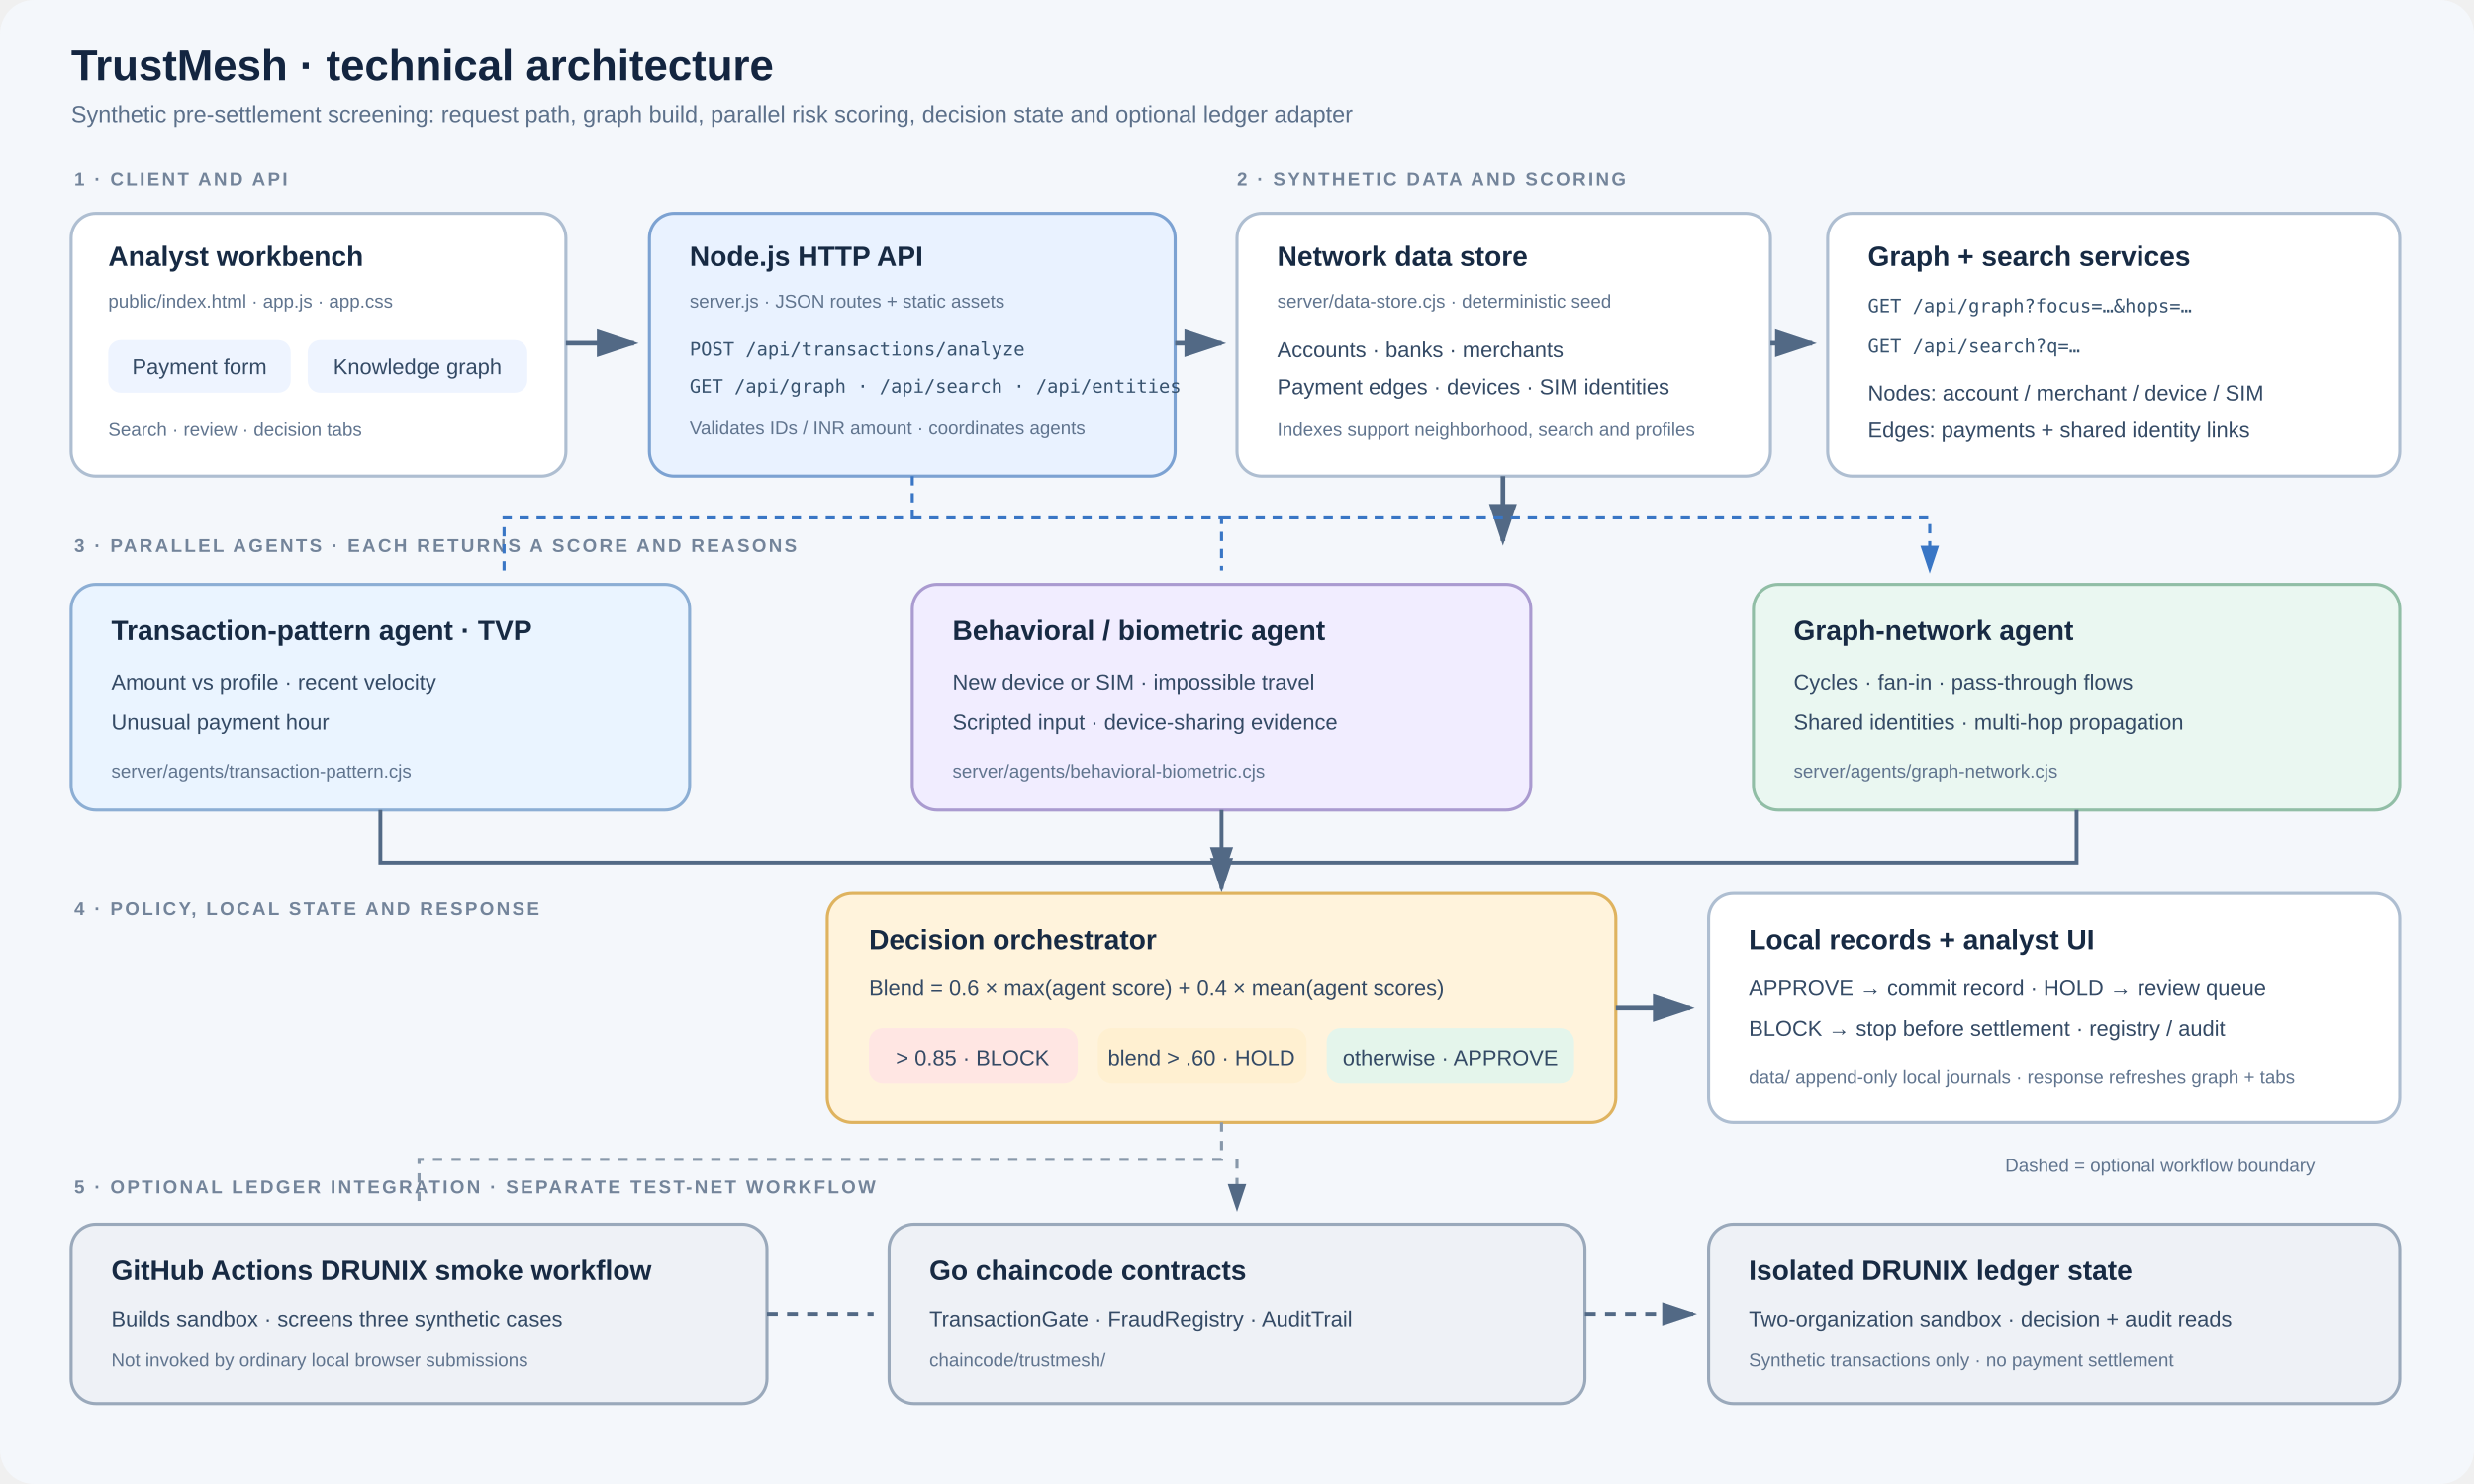
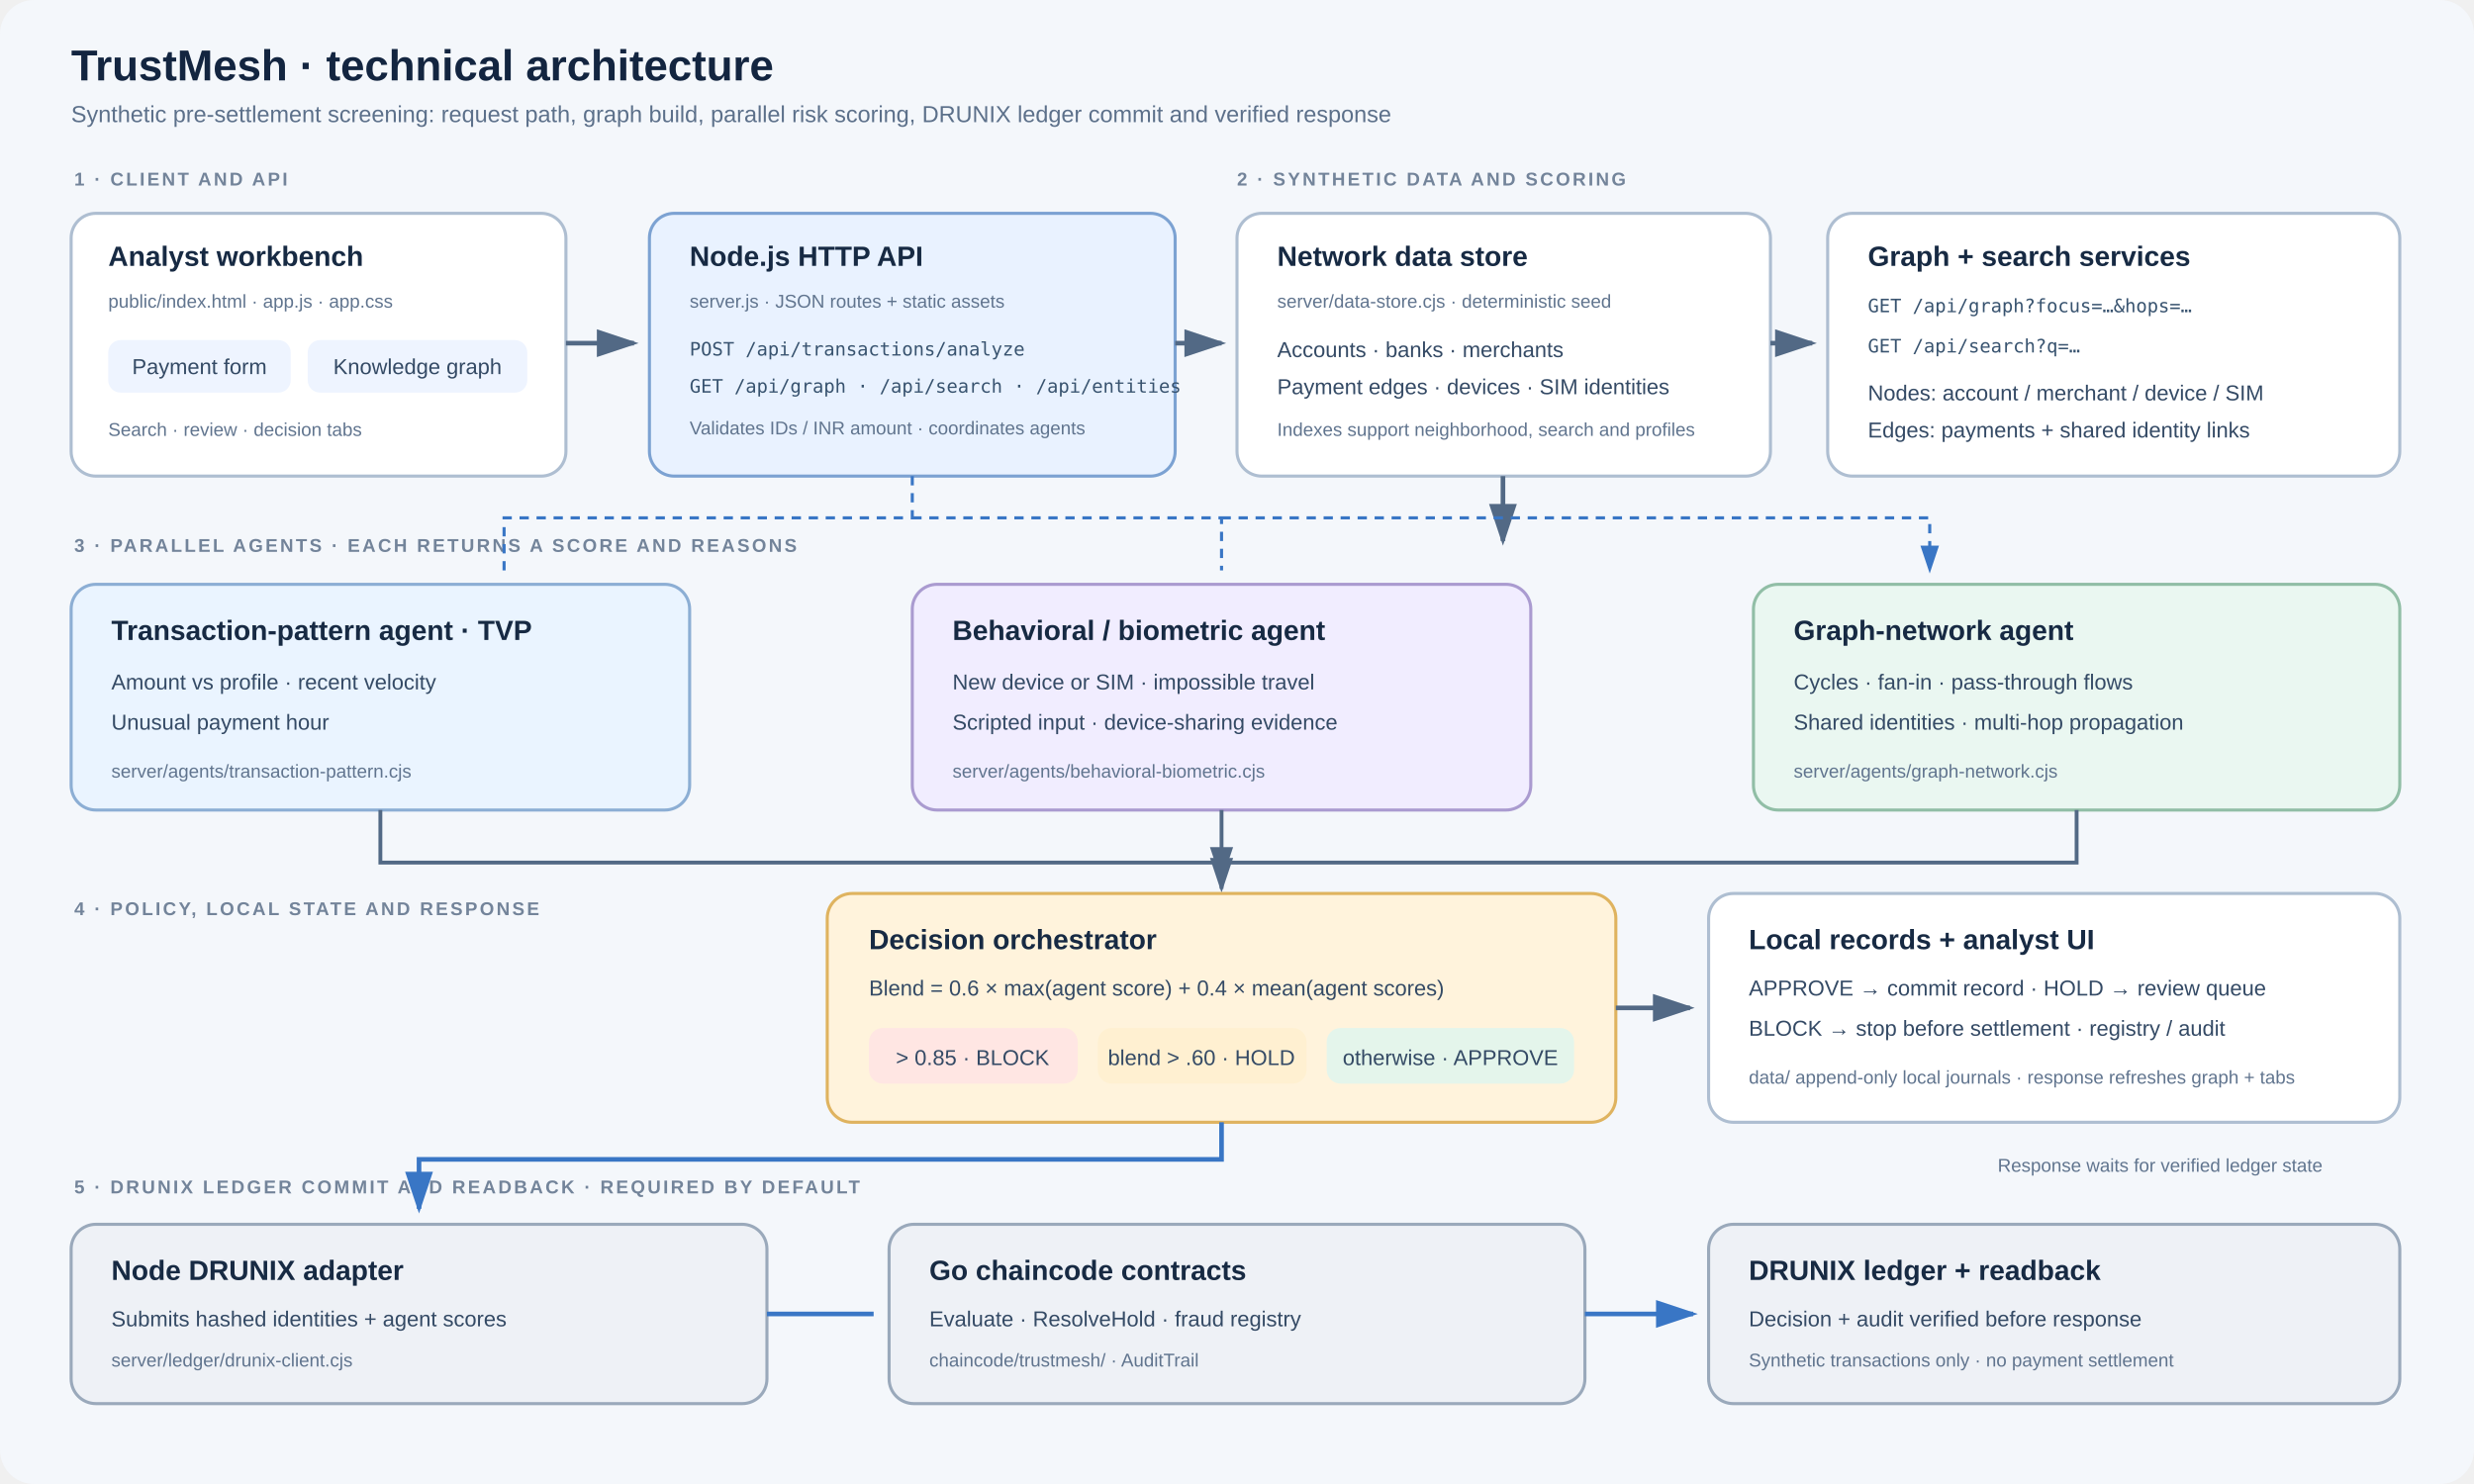
<svg xmlns="http://www.w3.org/2000/svg" viewBox="0 0 1600 960" role="img" aria-labelledby="title desc">
  <defs>
    <marker id="arrow" markerWidth="10" markerHeight="10" refX="8" refY="3" orient="auto">
      <path d="M0 0L9 3L0 6Z" fill="#526985" />
    </marker>
    <marker id="blueArrow" markerWidth="10" markerHeight="10" refX="8" refY="3" orient="auto">
      <path d="M0 0L9 3L0 6Z" fill="#3976c5" />
    </marker>
    <style>
    .title{font:700 28px 'Segoe UI',Arial,sans-serif;fill:#132540}.subtitle{font:15px 'Segoe UI',Arial,sans-serif;fill:#5c708a}
    .lane{font:700 12px 'Segoe UI',Arial,sans-serif;letter-spacing:1.5px;fill:#73849a}
    .head{font:700 18px 'Segoe UI',Arial,sans-serif;fill:#172a43}.body{font:14px 'Segoe UI',Arial,sans-serif;fill:#344a65}.small{font:12px 'Segoe UI',Arial,sans-serif;fill:#60748e}.mono{font:12px 'Cascadia Code',Consolas,monospace;fill:#38536f}
  </style>
  </defs>
  <rect width="1600" height="960" rx="22" fill="#f4f7fb" />
  <text x="46" y="52" class="title">TrustMesh · technical architecture</text>
-   <text x="46" y="79" class="subtitle">Synthetic pre-settlement screening: request path, graph build, parallel risk scoring, decision state and optional ledger adapter</text>
+   <text x="46" y="79" class="subtitle">Synthetic pre-settlement screening: request path, graph build, parallel risk scoring, DRUNIX ledger commit and verified response</text>
  <text x="48" y="120" class="lane">1 · CLIENT AND API</text>
  <rect x="46" y="138" width="320" height="170" rx="16" fill="#fff" stroke="#aebed1" stroke-width="2" />
  <text x="70" y="172" class="head">Analyst workbench</text>
  <text x="70" y="199" class="small">public/index.html · app.js · app.css</text>
  <rect x="70" y="220" width="118" height="34" rx="8" fill="#eef4ff" />
  <text x="129" y="242" text-anchor="middle" class="body">Payment form</text>
  <rect x="199" y="220" width="142" height="34" rx="8" fill="#eef4ff" />
  <text x="270" y="242" text-anchor="middle" class="body">Knowledge graph</text>
  <text x="70" y="282" class="small">Search · review · decision tabs</text>
  <rect x="420" y="138" width="340" height="170" rx="16" fill="#e9f2ff" stroke="#7ca2d2" stroke-width="2" />
  <text x="446" y="172" class="head">Node.js HTTP API</text>
  <text x="446" y="199" class="small">server.js · JSON routes + static assets</text>
  <text x="446" y="230" class="mono">POST /api/transactions/analyze</text>
  <text x="446" y="254" class="mono">GET /api/graph · /api/search · /api/entities</text>
  <text x="446" y="281" class="small">Validates IDs / INR amount · coordinates agents</text>
  <path d="M366 222H410" stroke="#526985" stroke-width="3" marker-end="url(#arrow)" />
  <text x="800" y="120" class="lane">2 · SYNTHETIC DATA AND SCORING</text>
  <rect x="800" y="138" width="345" height="170" rx="16" fill="#fff" stroke="#aebed1" stroke-width="2" />
  <text x="826" y="172" class="head">Network data store</text>
  <text x="826" y="199" class="small">server/data-store.cjs · deterministic seed</text>
  <text x="826" y="231" class="body">Accounts · banks · merchants</text>
  <text x="826" y="255" class="body">Payment edges · devices · SIM identities</text>
  <text x="826" y="282" class="small">Indexes support neighborhood, search and profiles</text>
  <path d="M760 222H790" stroke="#526985" stroke-width="3" marker-end="url(#arrow)" />
  <rect x="1182" y="138" width="370" height="170" rx="16" fill="#fff" stroke="#aebed1" stroke-width="2" />
  <text x="1208" y="172" class="head">Graph + search services</text>
  <text x="1208" y="202" class="mono">GET /api/graph?focus=…&amp;hops=…</text>
  <text x="1208" y="228" class="mono">GET /api/search?q=…</text>
  <text x="1208" y="259" class="body">Nodes: account / merchant / device / SIM</text>
  <text x="1208" y="283" class="body">Edges: payments + shared identity links</text>
  <path d="M1145 222H1172" stroke="#526985" stroke-width="3" marker-end="url(#arrow)" />
  <path d="M972 308V350" stroke="#526985" stroke-width="3" marker-end="url(#arrow)" />
  <text x="48" y="357" class="lane">3 · PARALLEL AGENTS · EACH RETURNS A SCORE AND REASONS</text>
  <path d="M590 308V335H326V369M590 335H790V369M790 335H1248V369" fill="none" stroke="#3976c5" stroke-width="2" stroke-dasharray="6 5" marker-end="url(#blueArrow)" />
  <rect x="46" y="378" width="400" height="146" rx="16" fill="#eaf4ff" stroke="#8caed4" stroke-width="2" />
  <text x="72" y="414" class="head">Transaction-pattern agent · TVP</text>
  <text x="72" y="446" class="body">Amount vs profile · recent velocity</text>
  <text x="72" y="472" class="body">Unusual payment hour</text>
  <text x="72" y="503" class="small">server/agents/transaction-pattern.cjs</text>
  <rect x="590" y="378" width="400" height="146" rx="16" fill="#f1edff" stroke="#aa9bd0" stroke-width="2" />
  <text x="616" y="414" class="head">Behavioral / biometric agent</text>
  <text x="616" y="446" class="body">New device or SIM · impossible travel</text>
  <text x="616" y="472" class="body">Scripted input · device-sharing evidence</text>
  <text x="616" y="503" class="small">server/agents/behavioral-biometric.cjs</text>
  <rect x="1134" y="378" width="418" height="146" rx="16" fill="#eaf7f1" stroke="#91bea6" stroke-width="2" />
  <text x="1160" y="414" class="head">Graph-network agent</text>
  <text x="1160" y="446" class="body">Cycles · fan-in · pass-through flows</text>
  <text x="1160" y="472" class="body">Shared identities · multi-hop propagation</text>
  <text x="1160" y="503" class="small">server/agents/graph-network.cjs</text>
  <path d="M246 524V558H790M790 524V558M1343 524V558H790V575" fill="none" stroke="#526985" stroke-width="2.5" marker-end="url(#arrow)" />
  <text x="48" y="592" class="lane">4 · POLICY, LOCAL STATE AND RESPONSE</text>
  <rect x="535" y="578" width="510" height="148" rx="16" fill="#fff3dc" stroke="#dfb35f" stroke-width="2" />
  <text x="562" y="614" class="head">Decision orchestrator</text>
  <text x="562" y="644" class="body">Blend = 0.6 × max(agent score) + 0.4 × mean(agent scores)</text>
  <rect x="562" y="665" width="135" height="36" rx="9" fill="#ffe6e3" />
  <text x="629" y="689" text-anchor="middle" class="body">&gt; 0.85 · BLOCK</text>
  <rect x="710" y="665" width="135" height="36" rx="9" fill="#fff0d1" />
  <text x="777" y="689" text-anchor="middle" class="body">blend &gt; .60 · HOLD</text>
  <rect x="858" y="665" width="160" height="36" rx="9" fill="#e4f5eb" />
  <text x="938" y="689" text-anchor="middle" class="body">otherwise · APPROVE</text>
  <path d="M790 558V568" stroke="#526985" stroke-width="2.5" marker-end="url(#arrow)" />
  <path d="M1045 652H1093" stroke="#526985" stroke-width="3" marker-end="url(#arrow)" />
  <rect x="1105" y="578" width="447" height="148" rx="16" fill="#fff" stroke="#aebed1" stroke-width="2" />
  <text x="1131" y="614" class="head">Local records + analyst UI</text>
  <text x="1131" y="644" class="body">APPROVE → commit record · HOLD → review queue</text>
  <text x="1131" y="670" class="body">BLOCK → stop before settlement · registry / audit</text>
  <text x="1131" y="701" class="small">data/ append-only local journals · response refreshes graph + tabs</text>
-   <text x="48" y="772" class="lane">5 · OPTIONAL LEDGER INTEGRATION · SEPARATE TEST-NET WORKFLOW</text>
+   <text x="48" y="772" class="lane">5 · DRUNIX LEDGER COMMIT AND READBACK · REQUIRED BY DEFAULT</text>
  <rect x="46" y="792" width="450" height="116" rx="16" fill="#eef1f6" stroke="#9aa9bb" stroke-width="2" />
-   <text x="72" y="828" class="head">GitHub Actions DRUNIX smoke workflow</text>
-   <text x="72" y="858" class="body">Builds sandbox · screens three synthetic cases</text>
-   <text x="72" y="884" class="small">Not invoked by ordinary local browser submissions</text>
+   <text x="72" y="828" class="head">Node DRUNIX adapter</text>
+   <text x="72" y="858" class="body">Submits hashed identities + agent scores</text>
+   <text x="72" y="884" class="small">server/ledger/drunix-client.cjs</text>
  <rect x="575" y="792" width="450" height="116" rx="16" fill="#eef1f6" stroke="#9aa9bb" stroke-width="2" />
  <text x="601" y="828" class="head">Go chaincode contracts</text>
-   <text x="601" y="858" class="body">TransactionGate · FraudRegistry · AuditTrail</text>
-   <text x="601" y="884" class="small">chaincode/trustmesh/</text>
+   <text x="601" y="858" class="body">Evaluate · ResolveHold · fraud registry</text>
+   <text x="601" y="884" class="small">chaincode/trustmesh/ · AuditTrail</text>
  <rect x="1105" y="792" width="447" height="116" rx="16" fill="#eef1f6" stroke="#9aa9bb" stroke-width="2" />
-   <text x="1131" y="828" class="head">Isolated DRUNIX ledger state</text>
-   <text x="1131" y="858" class="body">Two-organization sandbox · decision + audit reads</text>
+   <text x="1131" y="828" class="head">DRUNIX ledger + readback</text>
+   <text x="1131" y="858" class="body">Decision + audit verified before response</text>
  <text x="1131" y="884" class="small">Synthetic transactions only · no payment settlement</text>
-   <path d="M496 850H565M1025 850H1095" stroke="#526985" stroke-width="2.5" stroke-dasharray="7 6" marker-end="url(#arrow)" />
-   <path d="M790 726V750H271V782M800 750H800V782" fill="none" stroke="#8898aa" stroke-width="2" stroke-dasharray="6 6" marker-end="url(#arrow)" />
+   <path d="M496 850H565M1025 850H1095" stroke="#3976c5" stroke-width="3" marker-end="url(#blueArrow)" />
+   <path d="M790 726V750H271V782" fill="none" stroke="#3976c5" stroke-width="3" marker-end="url(#blueArrow)" />
  <rect x="1243" y="735" width="309" height="34" rx="10" fill="#f4f7fb" />
-   <text x="1397" y="758" text-anchor="middle" class="small">Dashed = optional workflow boundary</text>
+   <text x="1397" y="758" text-anchor="middle" class="small">Response waits for verified ledger state</text>
</svg>
